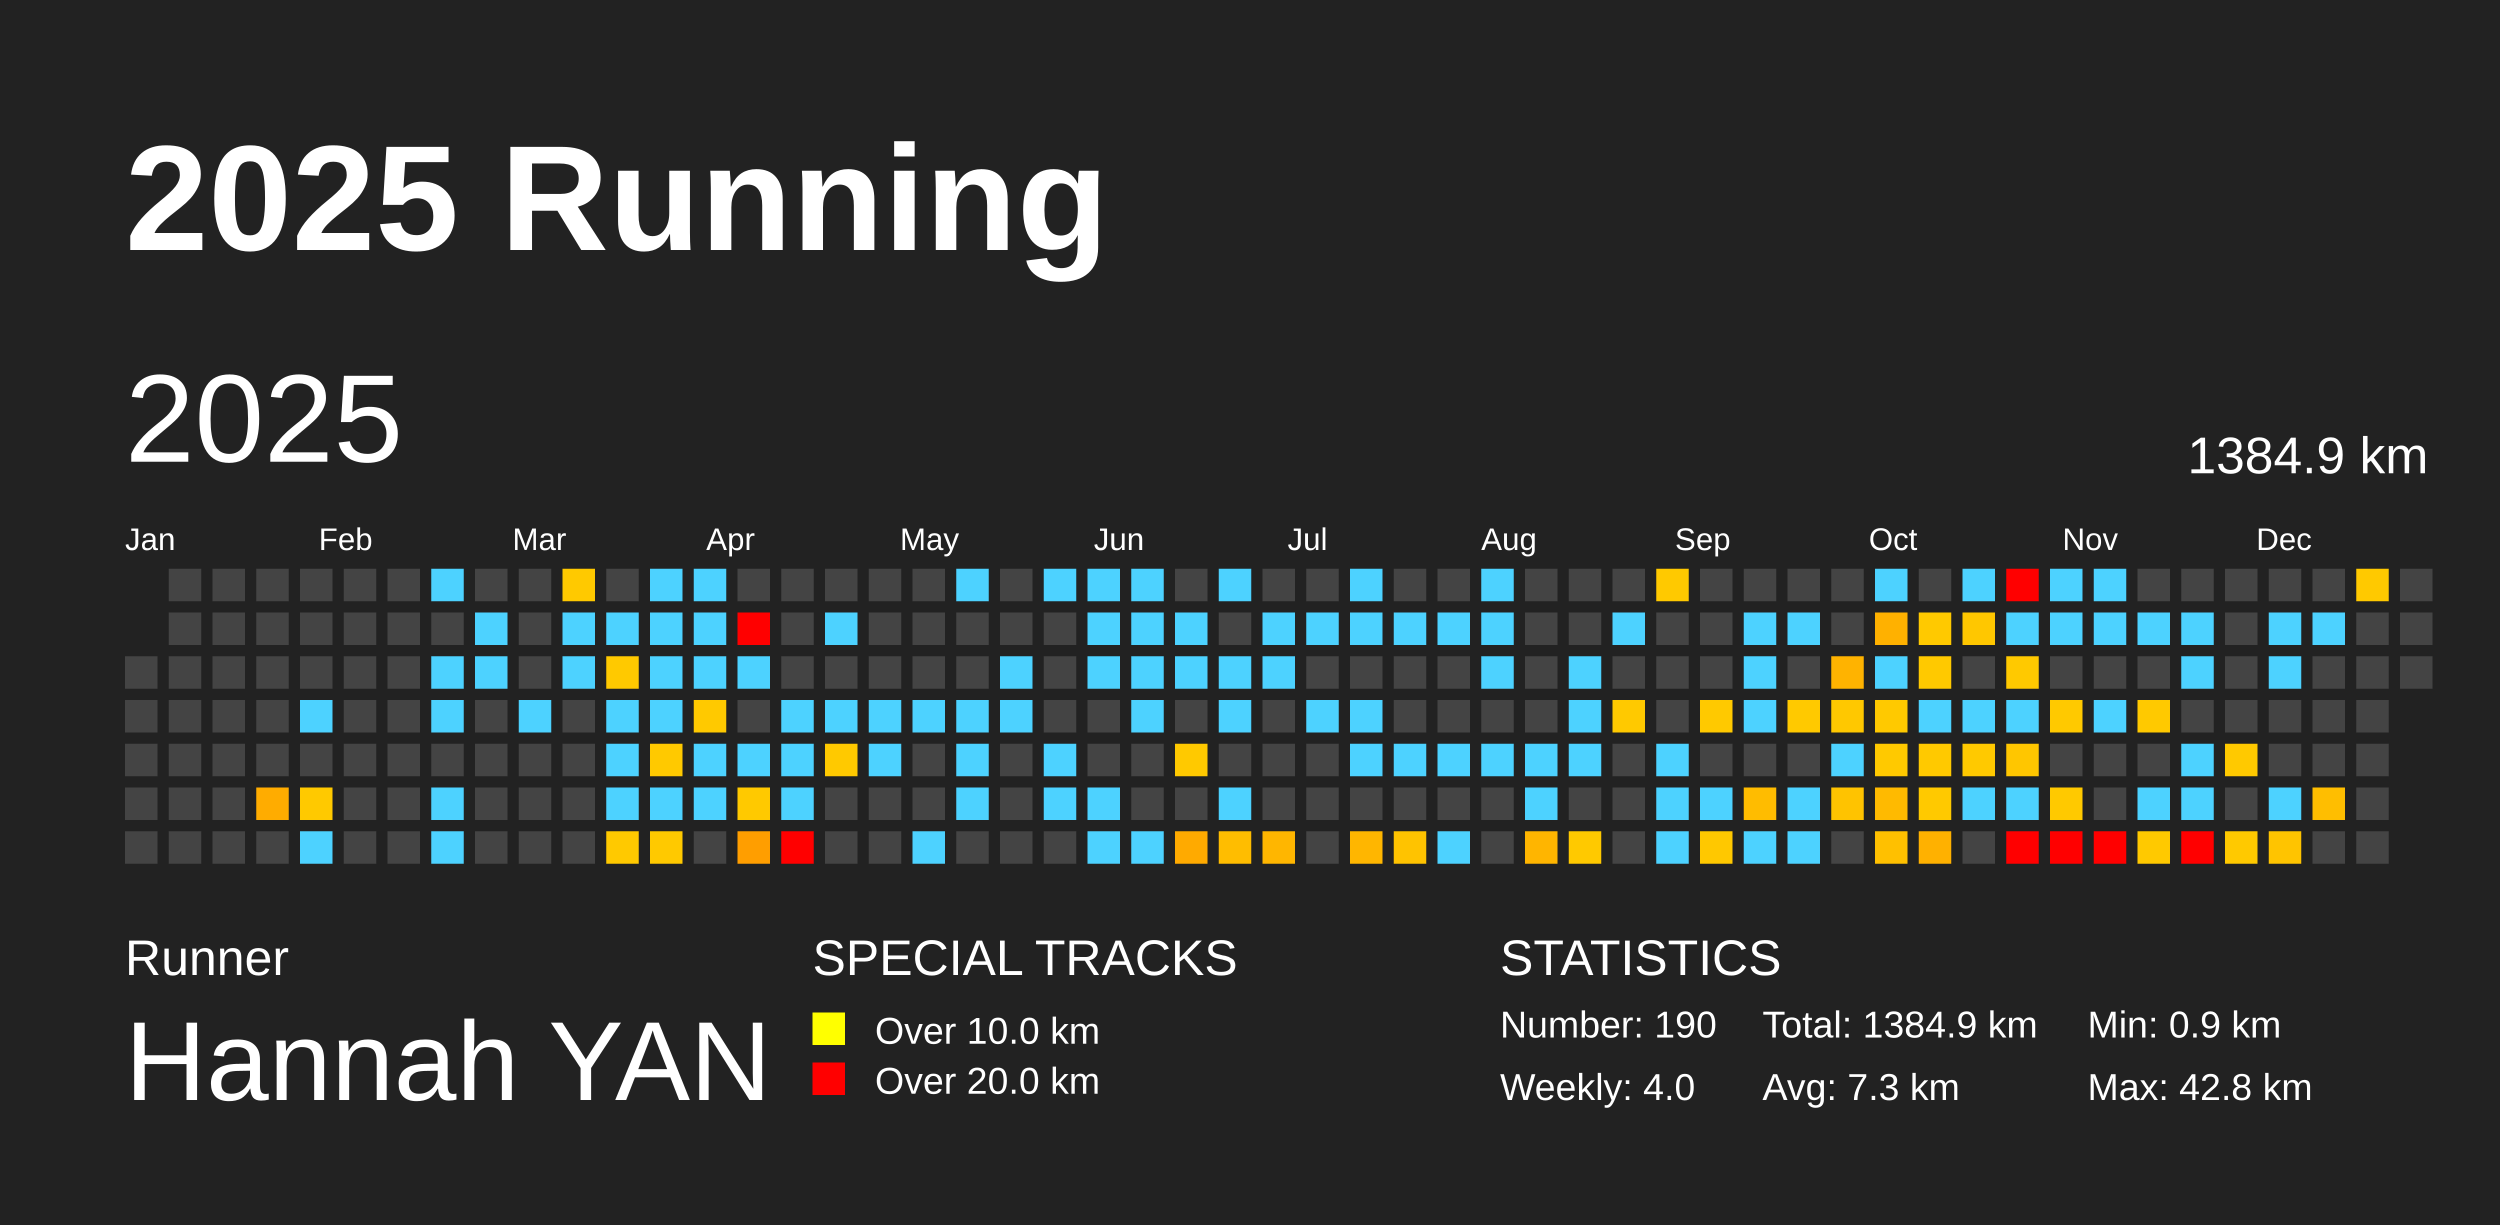
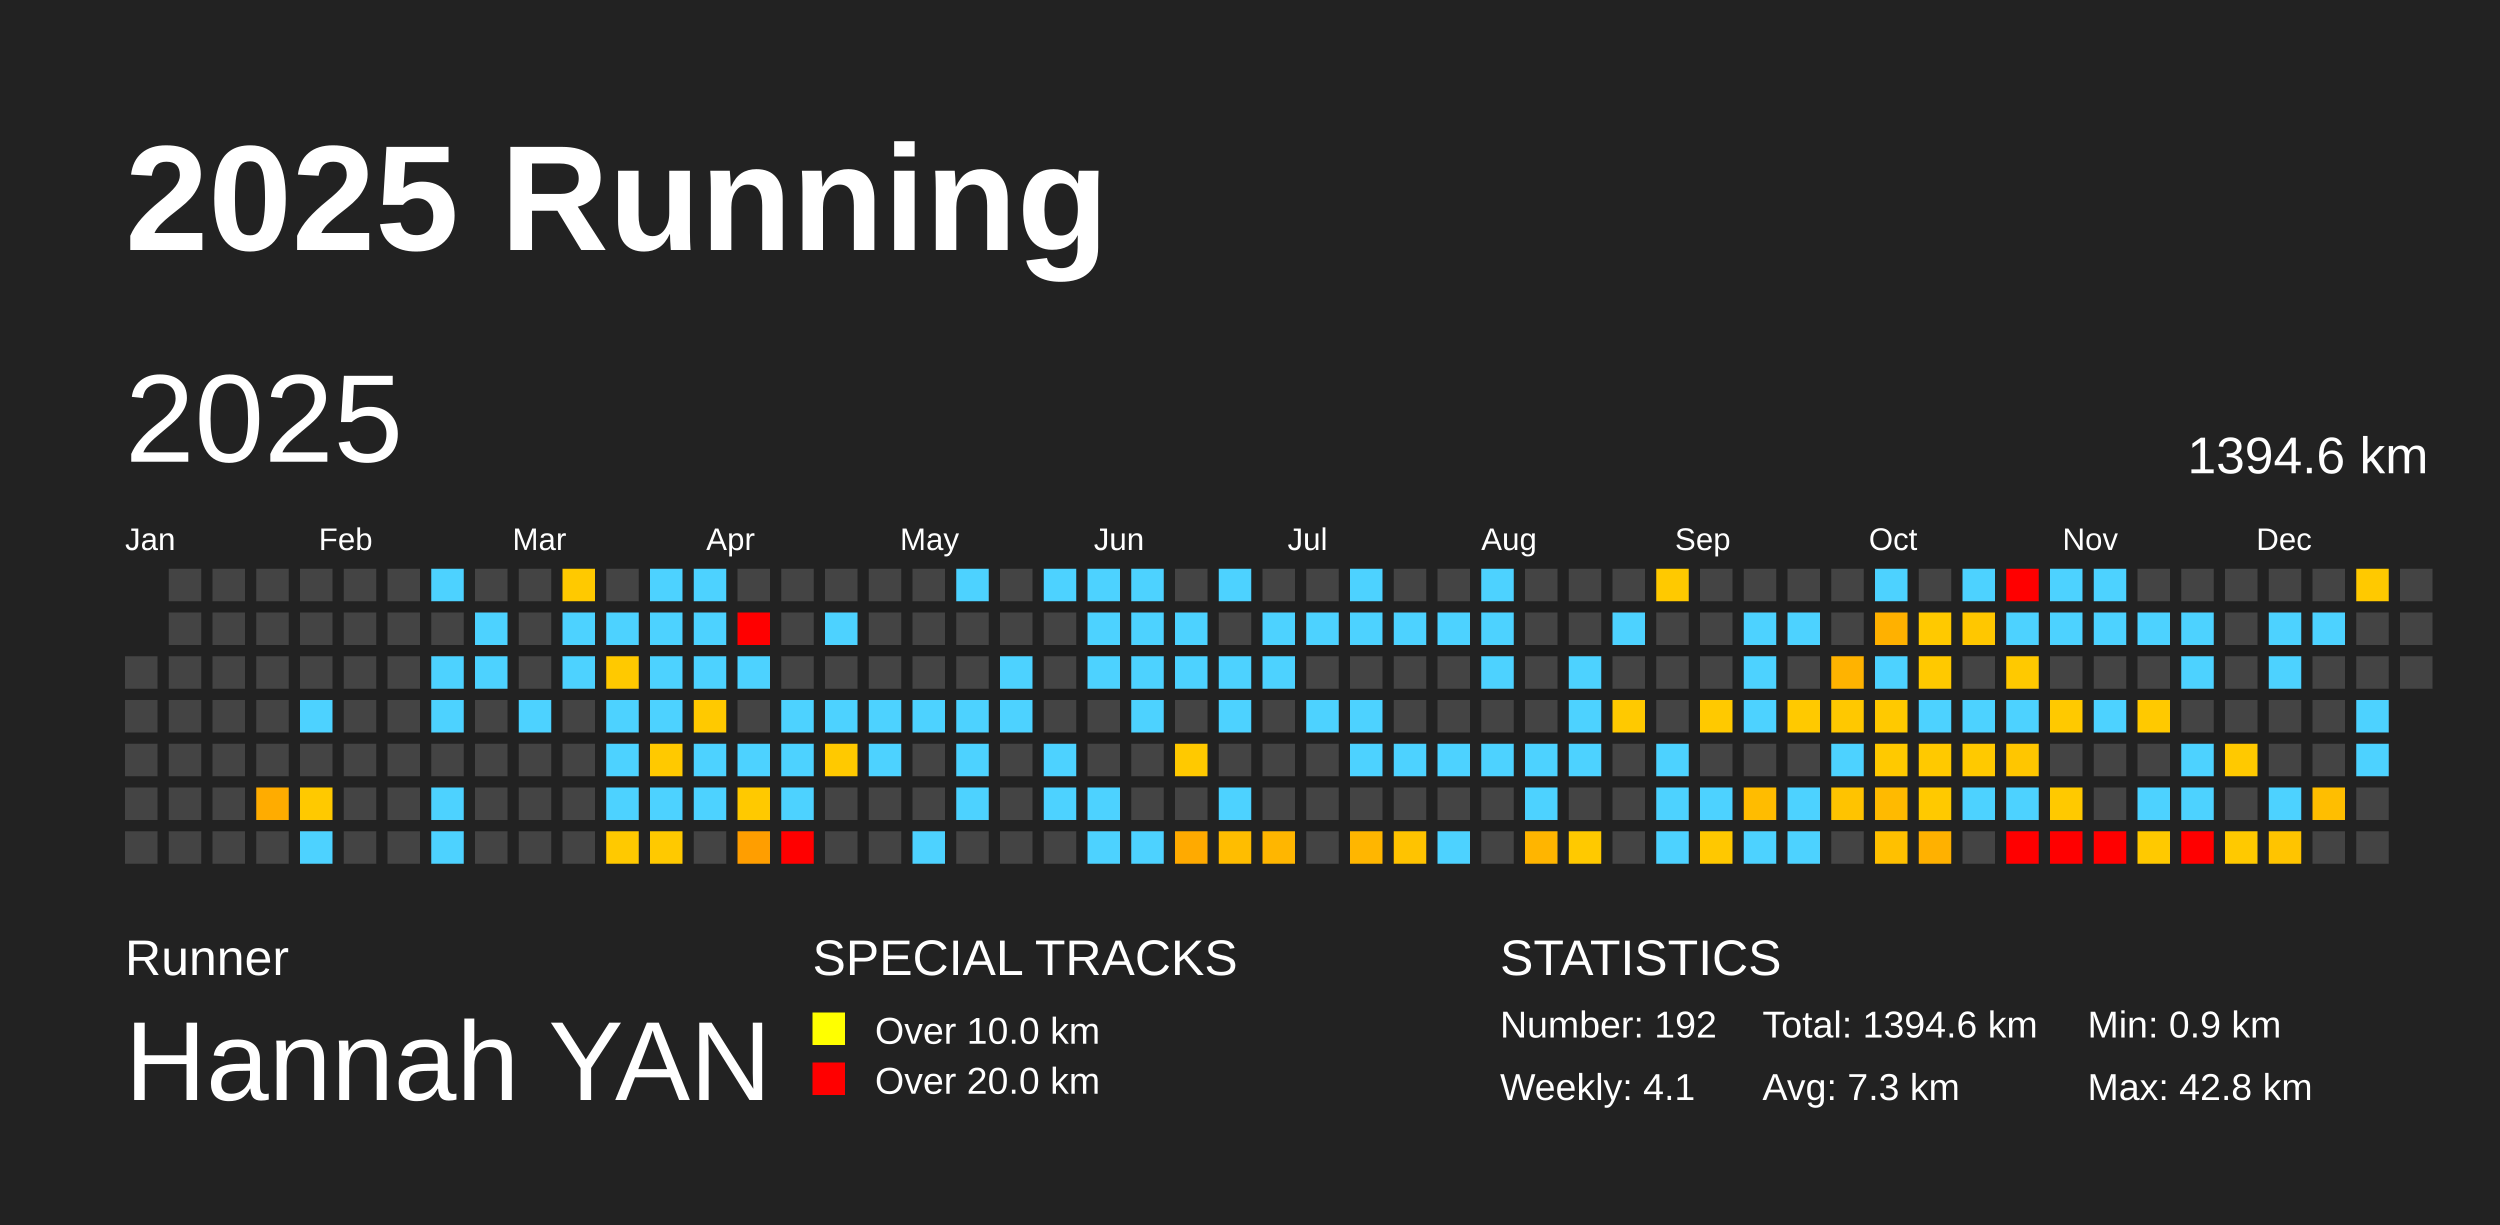
<svg xmlns="http://www.w3.org/2000/svg" baseProfile="full" height="98mm" version="1.1" viewBox="0,0,200,98" width="200mm">
  <defs />
  <rect fill="#222222" height="98" width="200" x="0" y="0" />
  <text fill="#FFFFFF" style="font-size:12px; font-family:Arial; font-weight:bold;" x="10" y="20">2025 Running</text>
  <text fill="#FFFFFF" style="font-size:4px; font-family:Arial" x="10" y="78">Runner</text>
  <text fill="#FFFFFF" style="font-size:9px; font-family:Arial" x="10" y="88">Hannah YAN</text>
  <text fill="#FFFFFF" style="font-size:4px; font-family:Arial" x="65" y="78">SPECIAL TRACKS</text>
  <rect fill="yellow" height="2.6" width="2.6" x="65" y="81" />
  <text fill="#FFFFFF" style="font-size:3px; font-family:Arial" x="70" y="83.5">Over 10.0 km</text>
  <rect fill="red" height="2.6" width="2.6" x="65" y="85" />
  <text fill="#FFFFFF" style="font-size:3px; font-family:Arial" x="70" y="87.5">Over 20.0 km</text>
  <text fill="#FFFFFF" style="font-size:4px; font-family:Arial" x="120" y="78">STATISTICS</text>
-   <text fill="#FFFFFF" style="font-size:3px; font-family:Arial" x="120" y="83">Number: 190</text>
-   <text fill="#FFFFFF" style="font-size:3px; font-family:Arial" x="120" y="88">Weekly: 4.0</text>
-   <text fill="#FFFFFF" style="font-size:3px; font-family:Arial" x="141" y="83">Total: 1384.9 km</text>
+   <text fill="#FFFFFF" style="font-size:3px; font-family:Arial" x="120" y="83">Number: 192</text>
+   <text fill="#FFFFFF" style="font-size:3px; font-family:Arial" x="120" y="88">Weekly: 4.1</text>
+   <text fill="#FFFFFF" style="font-size:3px; font-family:Arial" x="141" y="83">Total: 1394.6 km</text>
  <text fill="#FFFFFF" style="font-size:3px; font-family:Arial" x="141" y="88">Avg: 7.3 km</text>
  <text fill="#FFFFFF" style="font-size:3px; font-family:Arial" x="167" y="83">Min: 0.9 km</text>
  <text fill="#FFFFFF" style="font-size:3px; font-family:Arial" x="167" y="88">Max: 42.8 km</text>
  <text dominant-baseline="hanging" fill="#FFFFFF" style="font-size:10.0px; font-family:Arial;" x="10" y="30">2025</text>
-   <text dominant-baseline="hanging" fill="#FFFFFF" style="font-size:4.125px; font-family:Arial;" x="175" y="35">1384.9 km</text>
+   <text dominant-baseline="hanging" fill="#FFFFFF" style="font-size:4.125px; font-family:Arial;" x="175" y="35">1394.6 km</text>
  <text fill="#FFFFFF" style="font-size:2.5px; font-family:Arial" x="10.0" y="44">Jan</text>
  <text fill="#FFFFFF" style="font-size:2.5px; font-family:Arial" x="25.5" y="44">Feb</text>
  <text fill="#FFFFFF" style="font-size:2.5px; font-family:Arial" x="41.0" y="44">Mar</text>
  <text fill="#FFFFFF" style="font-size:2.5px; font-family:Arial" x="56.5" y="44">Apr</text>
  <text fill="#FFFFFF" style="font-size:2.5px; font-family:Arial" x="72.0" y="44">May</text>
  <text fill="#FFFFFF" style="font-size:2.5px; font-family:Arial" x="87.5" y="44">Jun</text>
  <text fill="#FFFFFF" style="font-size:2.5px; font-family:Arial" x="103.0" y="44">Jul</text>
  <text fill="#FFFFFF" style="font-size:2.5px; font-family:Arial" x="118.5" y="44">Aug</text>
  <text fill="#FFFFFF" style="font-size:2.5px; font-family:Arial" x="134.0" y="44">Sep</text>
  <text fill="#FFFFFF" style="font-size:2.5px; font-family:Arial" x="149.5" y="44">Oct</text>
  <text fill="#FFFFFF" style="font-size:2.5px; font-family:Arial" x="165.0" y="44">Nov</text>
  <text fill="#FFFFFF" style="font-size:2.5px; font-family:Arial" x="180.5" y="44">Dec</text>
  <rect fill="#444444" height="2.6" width="2.6" x="10.0" y="52.5" />
  <rect fill="#444444" height="2.6" width="2.6" x="10.0" y="56.0" />
  <rect fill="#444444" height="2.6" width="2.6" x="10.0" y="59.5" />
  <rect fill="#444444" height="2.6" width="2.6" x="10.0" y="63.0" />
  <rect fill="#444444" height="2.6" width="2.6" x="10.0" y="66.5" />
  <rect fill="#444444" height="2.6" width="2.6" x="13.5" y="45.5" />
  <rect fill="#444444" height="2.6" width="2.6" x="13.5" y="49.0" />
  <rect fill="#444444" height="2.6" width="2.6" x="13.5" y="52.5" />
  <rect fill="#444444" height="2.6" width="2.6" x="13.5" y="56.0" />
  <rect fill="#444444" height="2.6" width="2.6" x="13.5" y="59.5" />
  <rect fill="#444444" height="2.6" width="2.6" x="13.5" y="63.0" />
  <rect fill="#444444" height="2.6" width="2.6" x="13.5" y="66.5" />
  <rect fill="#444444" height="2.6" width="2.6" x="17.0" y="45.5" />
  <rect fill="#444444" height="2.6" width="2.6" x="17.0" y="49.0" />
  <rect fill="#444444" height="2.6" width="2.6" x="17.0" y="52.5" />
  <rect fill="#444444" height="2.6" width="2.6" x="17.0" y="56.0" />
  <rect fill="#444444" height="2.6" width="2.6" x="17.0" y="59.5" />
  <rect fill="#444444" height="2.6" width="2.6" x="17.0" y="63.0" />
  <rect fill="#444444" height="2.6" width="2.6" x="17.0" y="66.5" />
  <rect fill="#444444" height="2.6" width="2.6" x="20.5" y="45.5" />
  <rect fill="#444444" height="2.6" width="2.6" x="20.5" y="49.0" />
  <rect fill="#444444" height="2.6" width="2.6" x="20.5" y="52.5" />
  <rect fill="#444444" height="2.6" width="2.6" x="20.5" y="56.0" />
  <rect fill="#444444" height="2.6" width="2.6" x="20.5" y="59.5" />
  <rect fill="#ffac00" height="2.6" width="2.6" x="20.5" y="63.0" />
  <rect fill="#444444" height="2.6" width="2.6" x="20.5" y="66.5" />
  <rect fill="#444444" height="2.6" width="2.6" x="24.0" y="45.5" />
  <rect fill="#444444" height="2.6" width="2.6" x="24.0" y="49.0" />
  <rect fill="#444444" height="2.6" width="2.6" x="24.0" y="52.5" />
  <rect fill="#4dd2ff" height="2.6" width="2.6" x="24.0" y="56.0" />
  <rect fill="#444444" height="2.6" width="2.6" x="24.0" y="59.5" />
  <rect fill="#ffc900" height="2.6" width="2.6" x="24.0" y="63.0" />
  <rect fill="#4dd2ff" height="2.6" width="2.6" x="24.0" y="66.5" />
  <rect fill="#444444" height="2.6" width="2.6" x="27.5" y="45.5" />
  <rect fill="#444444" height="2.6" width="2.6" x="27.5" y="49.0" />
  <rect fill="#444444" height="2.6" width="2.6" x="27.5" y="52.5" />
  <rect fill="#444444" height="2.6" width="2.6" x="27.5" y="56.0" />
  <rect fill="#444444" height="2.6" width="2.6" x="27.5" y="59.5" />
  <rect fill="#444444" height="2.6" width="2.6" x="27.5" y="63.0" />
  <rect fill="#444444" height="2.6" width="2.6" x="27.5" y="66.5" />
  <rect fill="#444444" height="2.6" width="2.6" x="31.0" y="45.5" />
  <rect fill="#444444" height="2.6" width="2.6" x="31.0" y="49.0" />
  <rect fill="#444444" height="2.6" width="2.6" x="31.0" y="52.5" />
  <rect fill="#444444" height="2.6" width="2.6" x="31.0" y="56.0" />
  <rect fill="#444444" height="2.6" width="2.6" x="31.0" y="59.5" />
  <rect fill="#444444" height="2.6" width="2.6" x="31.0" y="63.0" />
  <rect fill="#444444" height="2.6" width="2.6" x="31.0" y="66.5" />
  <rect fill="#4dd2ff" height="2.6" width="2.6" x="34.5" y="45.5" />
  <rect fill="#444444" height="2.6" width="2.6" x="34.5" y="49.0" />
  <rect fill="#4dd2ff" height="2.6" width="2.6" x="34.5" y="52.5" />
  <rect fill="#4dd2ff" height="2.6" width="2.6" x="34.5" y="56.0" />
  <rect fill="#444444" height="2.6" width="2.6" x="34.5" y="59.5" />
  <rect fill="#4dd2ff" height="2.6" width="2.6" x="34.5" y="63.0" />
  <rect fill="#4dd2ff" height="2.6" width="2.6" x="34.5" y="66.5" />
  <rect fill="#444444" height="2.6" width="2.6" x="38.0" y="45.5" />
  <rect fill="#4dd2ff" height="2.6" width="2.6" x="38.0" y="49.0" />
  <rect fill="#4dd2ff" height="2.6" width="2.6" x="38.0" y="52.5" />
  <rect fill="#444444" height="2.6" width="2.6" x="38.0" y="56.0" />
  <rect fill="#444444" height="2.6" width="2.6" x="38.0" y="59.5" />
  <rect fill="#444444" height="2.6" width="2.6" x="38.0" y="63.0" />
  <rect fill="#444444" height="2.6" width="2.6" x="38.0" y="66.5" />
  <rect fill="#444444" height="2.6" width="2.6" x="41.5" y="45.5" />
  <rect fill="#444444" height="2.6" width="2.6" x="41.5" y="49.0" />
  <rect fill="#444444" height="2.6" width="2.6" x="41.5" y="52.5" />
  <rect fill="#4dd2ff" height="2.6" width="2.6" x="41.5" y="56.0" />
  <rect fill="#444444" height="2.6" width="2.6" x="41.5" y="59.5" />
  <rect fill="#444444" height="2.6" width="2.6" x="41.5" y="63.0" />
  <rect fill="#444444" height="2.6" width="2.6" x="41.5" y="66.5" />
  <rect fill="#ffc900" height="2.6" width="2.6" x="45.0" y="45.5" />
  <rect fill="#4dd2ff" height="2.6" width="2.6" x="45.0" y="49.0" />
  <rect fill="#4dd2ff" height="2.6" width="2.6" x="45.0" y="52.5" />
  <rect fill="#444444" height="2.6" width="2.6" x="45.0" y="56.0" />
  <rect fill="#444444" height="2.6" width="2.6" x="45.0" y="59.5" />
  <rect fill="#444444" height="2.6" width="2.6" x="45.0" y="63.0" />
  <rect fill="#444444" height="2.6" width="2.6" x="45.0" y="66.5" />
  <rect fill="#444444" height="2.6" width="2.6" x="48.5" y="45.5" />
  <rect fill="#4dd2ff" height="2.6" width="2.6" x="48.5" y="49.0" />
  <rect fill="#ffc900" height="2.6" width="2.6" x="48.5" y="52.5" />
  <rect fill="#4dd2ff" height="2.6" width="2.6" x="48.5" y="56.0" />
  <rect fill="#4dd2ff" height="2.6" width="2.6" x="48.5" y="59.5" />
  <rect fill="#4dd2ff" height="2.6" width="2.6" x="48.5" y="63.0" />
  <rect fill="#ffc900" height="2.6" width="2.6" x="48.5" y="66.5" />
  <rect fill="#4dd2ff" height="2.6" width="2.6" x="52.0" y="45.5" />
  <rect fill="#4dd2ff" height="2.6" width="2.6" x="52.0" y="49.0" />
  <rect fill="#4dd2ff" height="2.6" width="2.6" x="52.0" y="52.5" />
  <rect fill="#4dd2ff" height="2.6" width="2.6" x="52.0" y="56.0" />
  <rect fill="#ffc900" height="2.6" width="2.6" x="52.0" y="59.5" />
  <rect fill="#4dd2ff" height="2.6" width="2.6" x="52.0" y="63.0" />
  <rect fill="#ffc900" height="2.6" width="2.6" x="52.0" y="66.5" />
  <rect fill="#4dd2ff" height="2.6" width="2.6" x="55.5" y="45.5" />
  <rect fill="#4dd2ff" height="2.6" width="2.6" x="55.5" y="49.0" />
  <rect fill="#4dd2ff" height="2.6" width="2.6" x="55.5" y="52.5" />
  <rect fill="#ffc900" height="2.6" width="2.6" x="55.5" y="56.0" />
  <rect fill="#4dd2ff" height="2.6" width="2.6" x="55.5" y="59.5" />
  <rect fill="#4dd2ff" height="2.6" width="2.6" x="55.5" y="63.0" />
  <rect fill="#444444" height="2.6" width="2.6" x="55.5" y="66.5" />
  <rect fill="#444444" height="2.6" width="2.6" x="59.0" y="45.5" />
  <rect fill="red" height="2.6" width="2.6" x="59.0" y="49.0" />
  <rect fill="#4dd2ff" height="2.6" width="2.6" x="59.0" y="52.5" />
  <rect fill="#444444" height="2.6" width="2.6" x="59.0" y="56.0" />
  <rect fill="#4dd2ff" height="2.6" width="2.6" x="59.0" y="59.5" />
  <rect fill="#ffc900" height="2.6" width="2.6" x="59.0" y="63.0" />
  <rect fill="#ff9e00" height="2.6" width="2.6" x="59.0" y="66.5" />
  <rect fill="#444444" height="2.6" width="2.6" x="62.5" y="45.5" />
  <rect fill="#444444" height="2.6" width="2.6" x="62.5" y="49.0" />
  <rect fill="#444444" height="2.6" width="2.6" x="62.5" y="52.5" />
  <rect fill="#4dd2ff" height="2.6" width="2.6" x="62.5" y="56.0" />
  <rect fill="#4dd2ff" height="2.6" width="2.6" x="62.5" y="59.5" />
  <rect fill="#4dd2ff" height="2.6" width="2.6" x="62.5" y="63.0" />
  <rect fill="red" height="2.6" width="2.6" x="62.5" y="66.5" />
  <rect fill="#444444" height="2.6" width="2.6" x="66.0" y="45.5" />
  <rect fill="#4dd2ff" height="2.6" width="2.6" x="66.0" y="49.0" />
  <rect fill="#444444" height="2.6" width="2.6" x="66.0" y="52.5" />
  <rect fill="#4dd2ff" height="2.6" width="2.6" x="66.0" y="56.0" />
  <rect fill="#ffc900" height="2.6" width="2.6" x="66.0" y="59.5" />
  <rect fill="#444444" height="2.6" width="2.6" x="66.0" y="63.0" />
  <rect fill="#444444" height="2.6" width="2.6" x="66.0" y="66.5" />
  <rect fill="#444444" height="2.6" width="2.6" x="69.5" y="45.5" />
  <rect fill="#444444" height="2.6" width="2.6" x="69.5" y="49.0" />
  <rect fill="#444444" height="2.6" width="2.6" x="69.5" y="52.5" />
  <rect fill="#4dd2ff" height="2.6" width="2.6" x="69.5" y="56.0" />
  <rect fill="#4dd2ff" height="2.6" width="2.6" x="69.5" y="59.5" />
  <rect fill="#444444" height="2.6" width="2.6" x="69.5" y="63.0" />
  <rect fill="#444444" height="2.6" width="2.6" x="69.5" y="66.5" />
  <rect fill="#444444" height="2.6" width="2.6" x="73.0" y="45.5" />
  <rect fill="#444444" height="2.6" width="2.6" x="73.0" y="49.0" />
  <rect fill="#444444" height="2.6" width="2.6" x="73.0" y="52.5" />
  <rect fill="#4dd2ff" height="2.6" width="2.6" x="73.0" y="56.0" />
  <rect fill="#444444" height="2.6" width="2.6" x="73.0" y="59.5" />
  <rect fill="#444444" height="2.6" width="2.6" x="73.0" y="63.0" />
  <rect fill="#4dd2ff" height="2.6" width="2.6" x="73.0" y="66.5" />
  <rect fill="#4dd2ff" height="2.6" width="2.6" x="76.5" y="45.5" />
  <rect fill="#444444" height="2.6" width="2.6" x="76.5" y="49.0" />
  <rect fill="#444444" height="2.6" width="2.6" x="76.5" y="52.5" />
  <rect fill="#4dd2ff" height="2.6" width="2.6" x="76.5" y="56.0" />
  <rect fill="#4dd2ff" height="2.6" width="2.6" x="76.5" y="59.5" />
  <rect fill="#4dd2ff" height="2.6" width="2.6" x="76.5" y="63.0" />
  <rect fill="#444444" height="2.6" width="2.6" x="76.5" y="66.5" />
  <rect fill="#444444" height="2.6" width="2.6" x="80.0" y="45.5" />
  <rect fill="#444444" height="2.6" width="2.6" x="80.0" y="49.0" />
  <rect fill="#4dd2ff" height="2.6" width="2.6" x="80.0" y="52.5" />
  <rect fill="#4dd2ff" height="2.6" width="2.6" x="80.0" y="56.0" />
  <rect fill="#444444" height="2.6" width="2.6" x="80.0" y="59.5" />
  <rect fill="#444444" height="2.6" width="2.6" x="80.0" y="63.0" />
  <rect fill="#444444" height="2.6" width="2.6" x="80.0" y="66.5" />
  <rect fill="#4dd2ff" height="2.6" width="2.6" x="83.5" y="45.5" />
  <rect fill="#444444" height="2.6" width="2.6" x="83.5" y="49.0" />
  <rect fill="#444444" height="2.6" width="2.6" x="83.5" y="52.5" />
  <rect fill="#444444" height="2.6" width="2.6" x="83.5" y="56.0" />
  <rect fill="#4dd2ff" height="2.6" width="2.6" x="83.5" y="59.5" />
  <rect fill="#4dd2ff" height="2.6" width="2.6" x="83.5" y="63.0" />
  <rect fill="#444444" height="2.6" width="2.6" x="83.5" y="66.5" />
  <rect fill="#4dd2ff" height="2.6" width="2.6" x="87.0" y="45.5" />
  <rect fill="#4dd2ff" height="2.6" width="2.6" x="87.0" y="49.0" />
  <rect fill="#4dd2ff" height="2.6" width="2.6" x="87.0" y="52.5" />
  <rect fill="#444444" height="2.6" width="2.6" x="87.0" y="56.0" />
  <rect fill="#444444" height="2.6" width="2.6" x="87.0" y="59.5" />
  <rect fill="#4dd2ff" height="2.6" width="2.6" x="87.0" y="63.0" />
  <rect fill="#4dd2ff" height="2.6" width="2.6" x="87.0" y="66.5" />
  <rect fill="#4dd2ff" height="2.6" width="2.6" x="90.5" y="45.5" />
  <rect fill="#4dd2ff" height="2.6" width="2.6" x="90.5" y="49.0" />
  <rect fill="#4dd2ff" height="2.6" width="2.6" x="90.5" y="52.5" />
  <rect fill="#4dd2ff" height="2.6" width="2.6" x="90.5" y="56.0" />
  <rect fill="#444444" height="2.6" width="2.6" x="90.5" y="59.5" />
  <rect fill="#444444" height="2.6" width="2.6" x="90.5" y="63.0" />
  <rect fill="#4dd2ff" height="2.6" width="2.6" x="90.5" y="66.5" />
  <rect fill="#444444" height="2.6" width="2.6" x="94.0" y="45.5" />
  <rect fill="#4dd2ff" height="2.6" width="2.6" x="94.0" y="49.0" />
  <rect fill="#4dd2ff" height="2.6" width="2.6" x="94.0" y="52.5" />
  <rect fill="#444444" height="2.6" width="2.6" x="94.0" y="56.0" />
  <rect fill="#ffc900" height="2.6" width="2.6" x="94.0" y="59.5" />
  <rect fill="#444444" height="2.6" width="2.6" x="94.0" y="63.0" />
  <rect fill="#ffaa00" height="2.6" width="2.6" x="94.0" y="66.5" />
  <rect fill="#4dd2ff" height="2.6" width="2.6" x="97.5" y="45.5" />
  <rect fill="#444444" height="2.6" width="2.6" x="97.5" y="49.0" />
  <rect fill="#4dd2ff" height="2.6" width="2.6" x="97.5" y="52.5" />
  <rect fill="#4dd2ff" height="2.6" width="2.6" x="97.5" y="56.0" />
  <rect fill="#444444" height="2.6" width="2.6" x="97.5" y="59.5" />
  <rect fill="#4dd2ff" height="2.6" width="2.6" x="97.5" y="63.0" />
  <rect fill="#ffbd00" height="2.6" width="2.6" x="97.5" y="66.5" />
  <rect fill="#444444" height="2.6" width="2.6" x="101.0" y="45.5" />
  <rect fill="#4dd2ff" height="2.6" width="2.6" x="101.0" y="49.0" />
  <rect fill="#4dd2ff" height="2.6" width="2.6" x="101.0" y="52.5" />
  <rect fill="#444444" height="2.6" width="2.6" x="101.0" y="56.0" />
  <rect fill="#444444" height="2.6" width="2.6" x="101.0" y="59.5" />
  <rect fill="#444444" height="2.6" width="2.6" x="101.0" y="63.0" />
  <rect fill="#ffb600" height="2.6" width="2.6" x="101.0" y="66.5" />
  <rect fill="#444444" height="2.6" width="2.6" x="104.5" y="45.5" />
  <rect fill="#4dd2ff" height="2.6" width="2.6" x="104.5" y="49.0" />
  <rect fill="#444444" height="2.6" width="2.6" x="104.5" y="52.5" />
  <rect fill="#4dd2ff" height="2.6" width="2.6" x="104.5" y="56.0" />
  <rect fill="#444444" height="2.6" width="2.6" x="104.5" y="59.5" />
  <rect fill="#444444" height="2.6" width="2.6" x="104.5" y="63.0" />
  <rect fill="#444444" height="2.6" width="2.6" x="104.5" y="66.5" />
  <rect fill="#4dd2ff" height="2.6" width="2.6" x="108.0" y="45.5" />
  <rect fill="#4dd2ff" height="2.6" width="2.6" x="108.0" y="49.0" />
  <rect fill="#444444" height="2.6" width="2.6" x="108.0" y="52.5" />
  <rect fill="#4dd2ff" height="2.6" width="2.6" x="108.0" y="56.0" />
  <rect fill="#4dd2ff" height="2.6" width="2.6" x="108.0" y="59.5" />
  <rect fill="#444444" height="2.6" width="2.6" x="108.0" y="63.0" />
  <rect fill="#ffb600" height="2.6" width="2.6" x="108.0" y="66.5" />
  <rect fill="#444444" height="2.6" width="2.6" x="111.5" y="45.5" />
  <rect fill="#4dd2ff" height="2.6" width="2.6" x="111.5" y="49.0" />
  <rect fill="#444444" height="2.6" width="2.6" x="111.5" y="52.5" />
  <rect fill="#444444" height="2.6" width="2.6" x="111.5" y="56.0" />
  <rect fill="#4dd2ff" height="2.6" width="2.6" x="111.5" y="59.5" />
  <rect fill="#444444" height="2.6" width="2.6" x="111.5" y="63.0" />
  <rect fill="#ffc300" height="2.6" width="2.6" x="111.5" y="66.5" />
  <rect fill="#444444" height="2.6" width="2.6" x="115.0" y="45.5" />
  <rect fill="#4dd2ff" height="2.6" width="2.6" x="115.0" y="49.0" />
  <rect fill="#444444" height="2.6" width="2.6" x="115.0" y="52.5" />
  <rect fill="#444444" height="2.6" width="2.6" x="115.0" y="56.0" />
  <rect fill="#4dd2ff" height="2.6" width="2.6" x="115.0" y="59.5" />
  <rect fill="#444444" height="2.6" width="2.6" x="115.0" y="63.0" />
  <rect fill="#4dd2ff" height="2.6" width="2.6" x="115.0" y="66.5" />
  <rect fill="#4dd2ff" height="2.6" width="2.6" x="118.5" y="45.5" />
  <rect fill="#4dd2ff" height="2.6" width="2.6" x="118.5" y="49.0" />
  <rect fill="#4dd2ff" height="2.6" width="2.6" x="118.5" y="52.5" />
  <rect fill="#444444" height="2.6" width="2.6" x="118.5" y="56.0" />
  <rect fill="#4dd2ff" height="2.6" width="2.6" x="118.5" y="59.5" />
  <rect fill="#444444" height="2.6" width="2.6" x="118.5" y="63.0" />
  <rect fill="#444444" height="2.6" width="2.6" x="118.5" y="66.5" />
  <rect fill="#444444" height="2.6" width="2.6" x="122.0" y="45.5" />
  <rect fill="#444444" height="2.6" width="2.6" x="122.0" y="49.0" />
  <rect fill="#444444" height="2.6" width="2.6" x="122.0" y="52.5" />
  <rect fill="#444444" height="2.6" width="2.6" x="122.0" y="56.0" />
  <rect fill="#4dd2ff" height="2.6" width="2.6" x="122.0" y="59.5" />
  <rect fill="#4dd2ff" height="2.6" width="2.6" x="122.0" y="63.0" />
  <rect fill="#ffb500" height="2.6" width="2.6" x="122.0" y="66.5" />
  <rect fill="#444444" height="2.6" width="2.6" x="125.5" y="45.5" />
  <rect fill="#444444" height="2.6" width="2.6" x="125.5" y="49.0" />
  <rect fill="#4dd2ff" height="2.6" width="2.6" x="125.5" y="52.5" />
  <rect fill="#4dd2ff" height="2.6" width="2.6" x="125.5" y="56.0" />
  <rect fill="#4dd2ff" height="2.6" width="2.6" x="125.5" y="59.5" />
  <rect fill="#444444" height="2.6" width="2.6" x="125.5" y="63.0" />
  <rect fill="#ffc900" height="2.6" width="2.6" x="125.5" y="66.5" />
  <rect fill="#444444" height="2.6" width="2.6" x="129.0" y="45.5" />
  <rect fill="#4dd2ff" height="2.6" width="2.6" x="129.0" y="49.0" />
  <rect fill="#444444" height="2.6" width="2.6" x="129.0" y="52.5" />
  <rect fill="#ffc900" height="2.6" width="2.6" x="129.0" y="56.0" />
  <rect fill="#444444" height="2.6" width="2.6" x="129.0" y="59.5" />
  <rect fill="#444444" height="2.6" width="2.6" x="129.0" y="63.0" />
  <rect fill="#444444" height="2.6" width="2.6" x="129.0" y="66.5" />
  <rect fill="#ffc900" height="2.6" width="2.6" x="132.5" y="45.5" />
  <rect fill="#444444" height="2.6" width="2.6" x="132.5" y="49.0" />
  <rect fill="#444444" height="2.6" width="2.6" x="132.5" y="52.5" />
  <rect fill="#444444" height="2.6" width="2.6" x="132.5" y="56.0" />
  <rect fill="#4dd2ff" height="2.6" width="2.6" x="132.5" y="59.5" />
  <rect fill="#4dd2ff" height="2.6" width="2.6" x="132.5" y="63.0" />
  <rect fill="#4dd2ff" height="2.6" width="2.6" x="132.5" y="66.5" />
  <rect fill="#444444" height="2.6" width="2.6" x="136.0" y="45.5" />
  <rect fill="#444444" height="2.6" width="2.6" x="136.0" y="49.0" />
  <rect fill="#444444" height="2.6" width="2.6" x="136.0" y="52.5" />
  <rect fill="#ffc900" height="2.6" width="2.6" x="136.0" y="56.0" />
  <rect fill="#444444" height="2.6" width="2.6" x="136.0" y="59.5" />
  <rect fill="#4dd2ff" height="2.6" width="2.6" x="136.0" y="63.0" />
  <rect fill="#ffc800" height="2.6" width="2.6" x="136.0" y="66.5" />
  <rect fill="#444444" height="2.6" width="2.6" x="139.5" y="45.5" />
  <rect fill="#4dd2ff" height="2.6" width="2.6" x="139.5" y="49.0" />
  <rect fill="#4dd2ff" height="2.6" width="2.6" x="139.5" y="52.5" />
  <rect fill="#4dd2ff" height="2.6" width="2.6" x="139.5" y="56.0" />
  <rect fill="#444444" height="2.6" width="2.6" x="139.5" y="59.5" />
  <rect fill="#ffbc00" height="2.6" width="2.6" x="139.5" y="63.0" />
  <rect fill="#4dd2ff" height="2.6" width="2.6" x="139.5" y="66.5" />
  <rect fill="#444444" height="2.6" width="2.6" x="143.0" y="45.5" />
  <rect fill="#4dd2ff" height="2.6" width="2.6" x="143.0" y="49.0" />
  <rect fill="#444444" height="2.6" width="2.6" x="143.0" y="52.5" />
  <rect fill="#ffc900" height="2.6" width="2.6" x="143.0" y="56.0" />
  <rect fill="#444444" height="2.6" width="2.6" x="143.0" y="59.5" />
  <rect fill="#4dd2ff" height="2.6" width="2.6" x="143.0" y="63.0" />
  <rect fill="#4dd2ff" height="2.6" width="2.6" x="143.0" y="66.5" />
  <rect fill="#444444" height="2.6" width="2.6" x="146.5" y="45.5" />
  <rect fill="#444444" height="2.6" width="2.6" x="146.5" y="49.0" />
  <rect fill="#ffb300" height="2.6" width="2.6" x="146.5" y="52.5" />
  <rect fill="#ffc800" height="2.6" width="2.6" x="146.5" y="56.0" />
  <rect fill="#4dd2ff" height="2.6" width="2.6" x="146.5" y="59.5" />
  <rect fill="#ffc300" height="2.6" width="2.6" x="146.5" y="63.0" />
  <rect fill="#444444" height="2.6" width="2.6" x="146.5" y="66.5" />
  <rect fill="#4dd2ff" height="2.6" width="2.6" x="150.0" y="45.5" />
  <rect fill="#ffb100" height="2.6" width="2.6" x="150.0" y="49.0" />
  <rect fill="#4dd2ff" height="2.6" width="2.6" x="150.0" y="52.5" />
  <rect fill="#ffc900" height="2.6" width="2.6" x="150.0" y="56.0" />
  <rect fill="#ffc900" height="2.6" width="2.6" x="150.0" y="59.5" />
  <rect fill="#ffba00" height="2.6" width="2.6" x="150.0" y="63.0" />
  <rect fill="#ffc000" height="2.6" width="2.6" x="150.0" y="66.5" />
  <rect fill="#444444" height="2.6" width="2.6" x="153.5" y="45.5" />
  <rect fill="#ffc900" height="2.6" width="2.6" x="153.5" y="49.0" />
  <rect fill="#ffc900" height="2.6" width="2.6" x="153.5" y="52.5" />
  <rect fill="#4dd2ff" height="2.6" width="2.6" x="153.5" y="56.0" />
  <rect fill="#ffc900" height="2.6" width="2.6" x="153.5" y="59.5" />
  <rect fill="#ffc900" height="2.6" width="2.6" x="153.5" y="63.0" />
  <rect fill="#ffb100" height="2.6" width="2.6" x="153.5" y="66.5" />
  <rect fill="#4dd2ff" height="2.6" width="2.6" x="157.0" y="45.5" />
  <rect fill="#ffc700" height="2.6" width="2.6" x="157.0" y="49.0" />
  <rect fill="#444444" height="2.6" width="2.6" x="157.0" y="52.5" />
  <rect fill="#4dd2ff" height="2.6" width="2.6" x="157.0" y="56.0" />
  <rect fill="#ffc900" height="2.6" width="2.6" x="157.0" y="59.5" />
  <rect fill="#4dd2ff" height="2.6" width="2.6" x="157.0" y="63.0" />
  <rect fill="#444444" height="2.6" width="2.6" x="157.0" y="66.5" />
  <rect fill="red" height="2.6" width="2.6" x="160.5" y="45.5" />
  <rect fill="#4dd2ff" height="2.6" width="2.6" x="160.5" y="49.0" />
  <rect fill="#ffc900" height="2.6" width="2.6" x="160.5" y="52.5" />
  <rect fill="#4dd2ff" height="2.6" width="2.6" x="160.5" y="56.0" />
  <rect fill="#ffc600" height="2.6" width="2.6" x="160.5" y="59.5" />
  <rect fill="#4dd2ff" height="2.6" width="2.6" x="160.5" y="63.0" />
  <rect fill="red" height="2.6" width="2.6" x="160.5" y="66.5" />
  <rect fill="#4dd2ff" height="2.6" width="2.6" x="164.0" y="45.5" />
  <rect fill="#4dd2ff" height="2.6" width="2.6" x="164.0" y="49.0" />
  <rect fill="#444444" height="2.6" width="2.6" x="164.0" y="52.5" />
  <rect fill="#ffc900" height="2.6" width="2.6" x="164.0" y="56.0" />
  <rect fill="#444444" height="2.6" width="2.6" x="164.0" y="59.5" />
  <rect fill="#ffc900" height="2.6" width="2.6" x="164.0" y="63.0" />
  <rect fill="red" height="2.6" width="2.6" x="164.0" y="66.5" />
  <rect fill="#4dd2ff" height="2.6" width="2.6" x="167.5" y="45.5" />
  <rect fill="#4dd2ff" height="2.6" width="2.6" x="167.5" y="49.0" />
  <rect fill="#444444" height="2.6" width="2.6" x="167.5" y="52.5" />
  <rect fill="#4dd2ff" height="2.6" width="2.6" x="167.5" y="56.0" />
  <rect fill="#444444" height="2.6" width="2.6" x="167.5" y="59.5" />
  <rect fill="#444444" height="2.6" width="2.6" x="167.5" y="63.0" />
  <rect fill="red" height="2.6" width="2.6" x="167.5" y="66.5" />
  <rect fill="#444444" height="2.6" width="2.6" x="171.0" y="45.5" />
  <rect fill="#4dd2ff" height="2.6" width="2.6" x="171.0" y="49.0" />
  <rect fill="#444444" height="2.6" width="2.6" x="171.0" y="52.5" />
  <rect fill="#ffc900" height="2.6" width="2.6" x="171.0" y="56.0" />
  <rect fill="#444444" height="2.6" width="2.6" x="171.0" y="59.5" />
  <rect fill="#4dd2ff" height="2.6" width="2.6" x="171.0" y="63.0" />
  <rect fill="#ffc900" height="2.6" width="2.6" x="171.0" y="66.5" />
  <rect fill="#444444" height="2.6" width="2.6" x="174.5" y="45.5" />
  <rect fill="#4dd2ff" height="2.6" width="2.6" x="174.5" y="49.0" />
  <rect fill="#4dd2ff" height="2.6" width="2.6" x="174.5" y="52.5" />
  <rect fill="#444444" height="2.6" width="2.6" x="174.5" y="56.0" />
  <rect fill="#4dd2ff" height="2.6" width="2.6" x="174.5" y="59.5" />
  <rect fill="#4dd2ff" height="2.6" width="2.6" x="174.5" y="63.0" />
  <rect fill="red" height="2.6" width="2.6" x="174.5" y="66.5" />
  <rect fill="#444444" height="2.6" width="2.6" x="178.0" y="45.5" />
  <rect fill="#444444" height="2.6" width="2.6" x="178.0" y="49.0" />
  <rect fill="#444444" height="2.6" width="2.6" x="178.0" y="52.5" />
  <rect fill="#444444" height="2.6" width="2.6" x="178.0" y="56.0" />
  <rect fill="#ffc900" height="2.6" width="2.6" x="178.0" y="59.5" />
  <rect fill="#444444" height="2.6" width="2.6" x="178.0" y="63.0" />
  <rect fill="#ffc900" height="2.6" width="2.6" x="178.0" y="66.5" />
  <rect fill="#444444" height="2.6" width="2.6" x="181.5" y="45.5" />
  <rect fill="#4dd2ff" height="2.6" width="2.6" x="181.5" y="49.0" />
  <rect fill="#4dd2ff" height="2.6" width="2.6" x="181.5" y="52.5" />
  <rect fill="#444444" height="2.6" width="2.6" x="181.5" y="56.0" />
  <rect fill="#444444" height="2.6" width="2.6" x="181.5" y="59.5" />
  <rect fill="#4dd2ff" height="2.6" width="2.6" x="181.5" y="63.0" />
  <rect fill="#ffc400" height="2.6" width="2.6" x="181.5" y="66.5" />
  <rect fill="#444444" height="2.6" width="2.6" x="185.0" y="45.5" />
  <rect fill="#4dd2ff" height="2.6" width="2.6" x="185.0" y="49.0" />
  <rect fill="#444444" height="2.6" width="2.6" x="185.0" y="52.5" />
  <rect fill="#444444" height="2.6" width="2.6" x="185.0" y="56.0" />
  <rect fill="#444444" height="2.6" width="2.6" x="185.0" y="59.5" />
  <rect fill="#ffbe00" height="2.6" width="2.6" x="185.0" y="63.0" />
  <rect fill="#444444" height="2.6" width="2.6" x="185.0" y="66.5" />
  <rect fill="#ffc900" height="2.6" width="2.6" x="188.5" y="45.5" />
  <rect fill="#444444" height="2.6" width="2.6" x="188.5" y="49.0" />
  <rect fill="#444444" height="2.6" width="2.6" x="188.5" y="52.5" />
-   <rect fill="#444444" height="2.6" width="2.6" x="188.5" y="56.0" />
-   <rect fill="#444444" height="2.6" width="2.6" x="188.5" y="59.5" />
+   <rect fill="#4dd2ff" height="2.6" width="2.6" x="188.5" y="56.0" />
+   <rect fill="#4dd2ff" height="2.6" width="2.6" x="188.5" y="59.5" />
  <rect fill="#444444" height="2.6" width="2.6" x="188.5" y="63.0" />
  <rect fill="#444444" height="2.6" width="2.6" x="188.5" y="66.5" />
  <rect fill="#444444" height="2.6" width="2.6" x="192.0" y="45.5" />
  <rect fill="#444444" height="2.6" width="2.6" x="192.0" y="49.0" />
  <rect fill="#444444" height="2.6" width="2.6" x="192.0" y="52.5" />
</svg>
